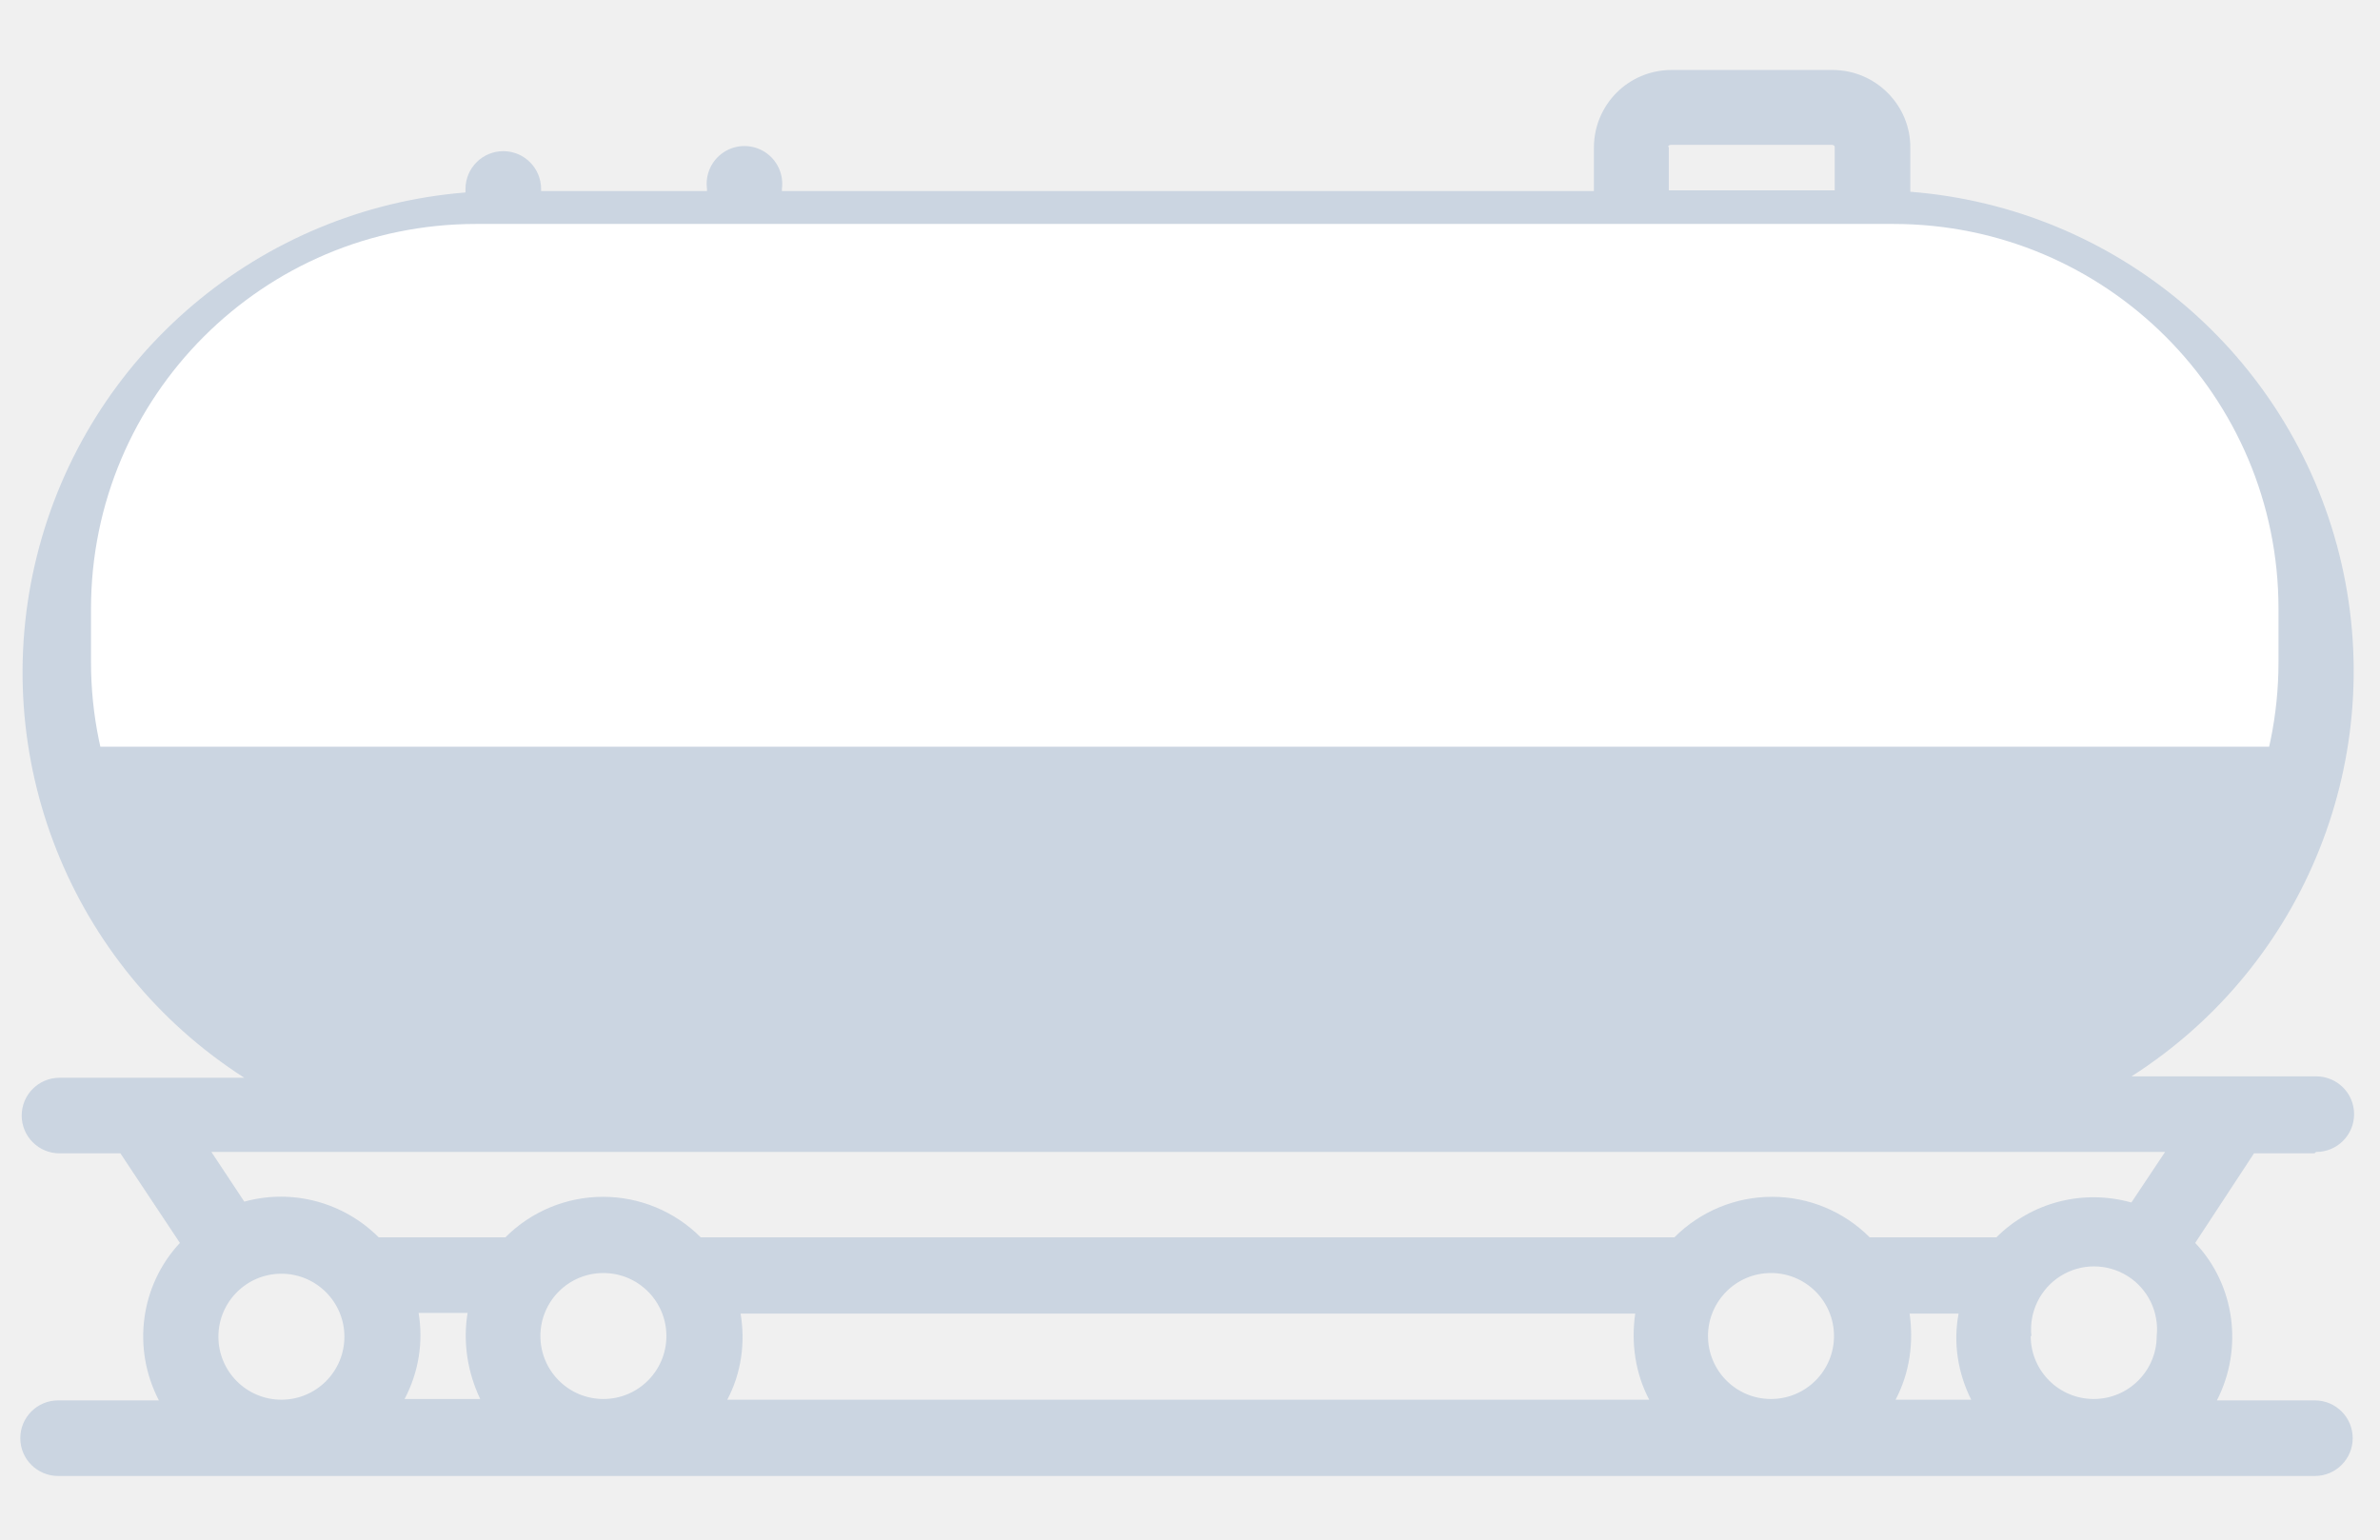
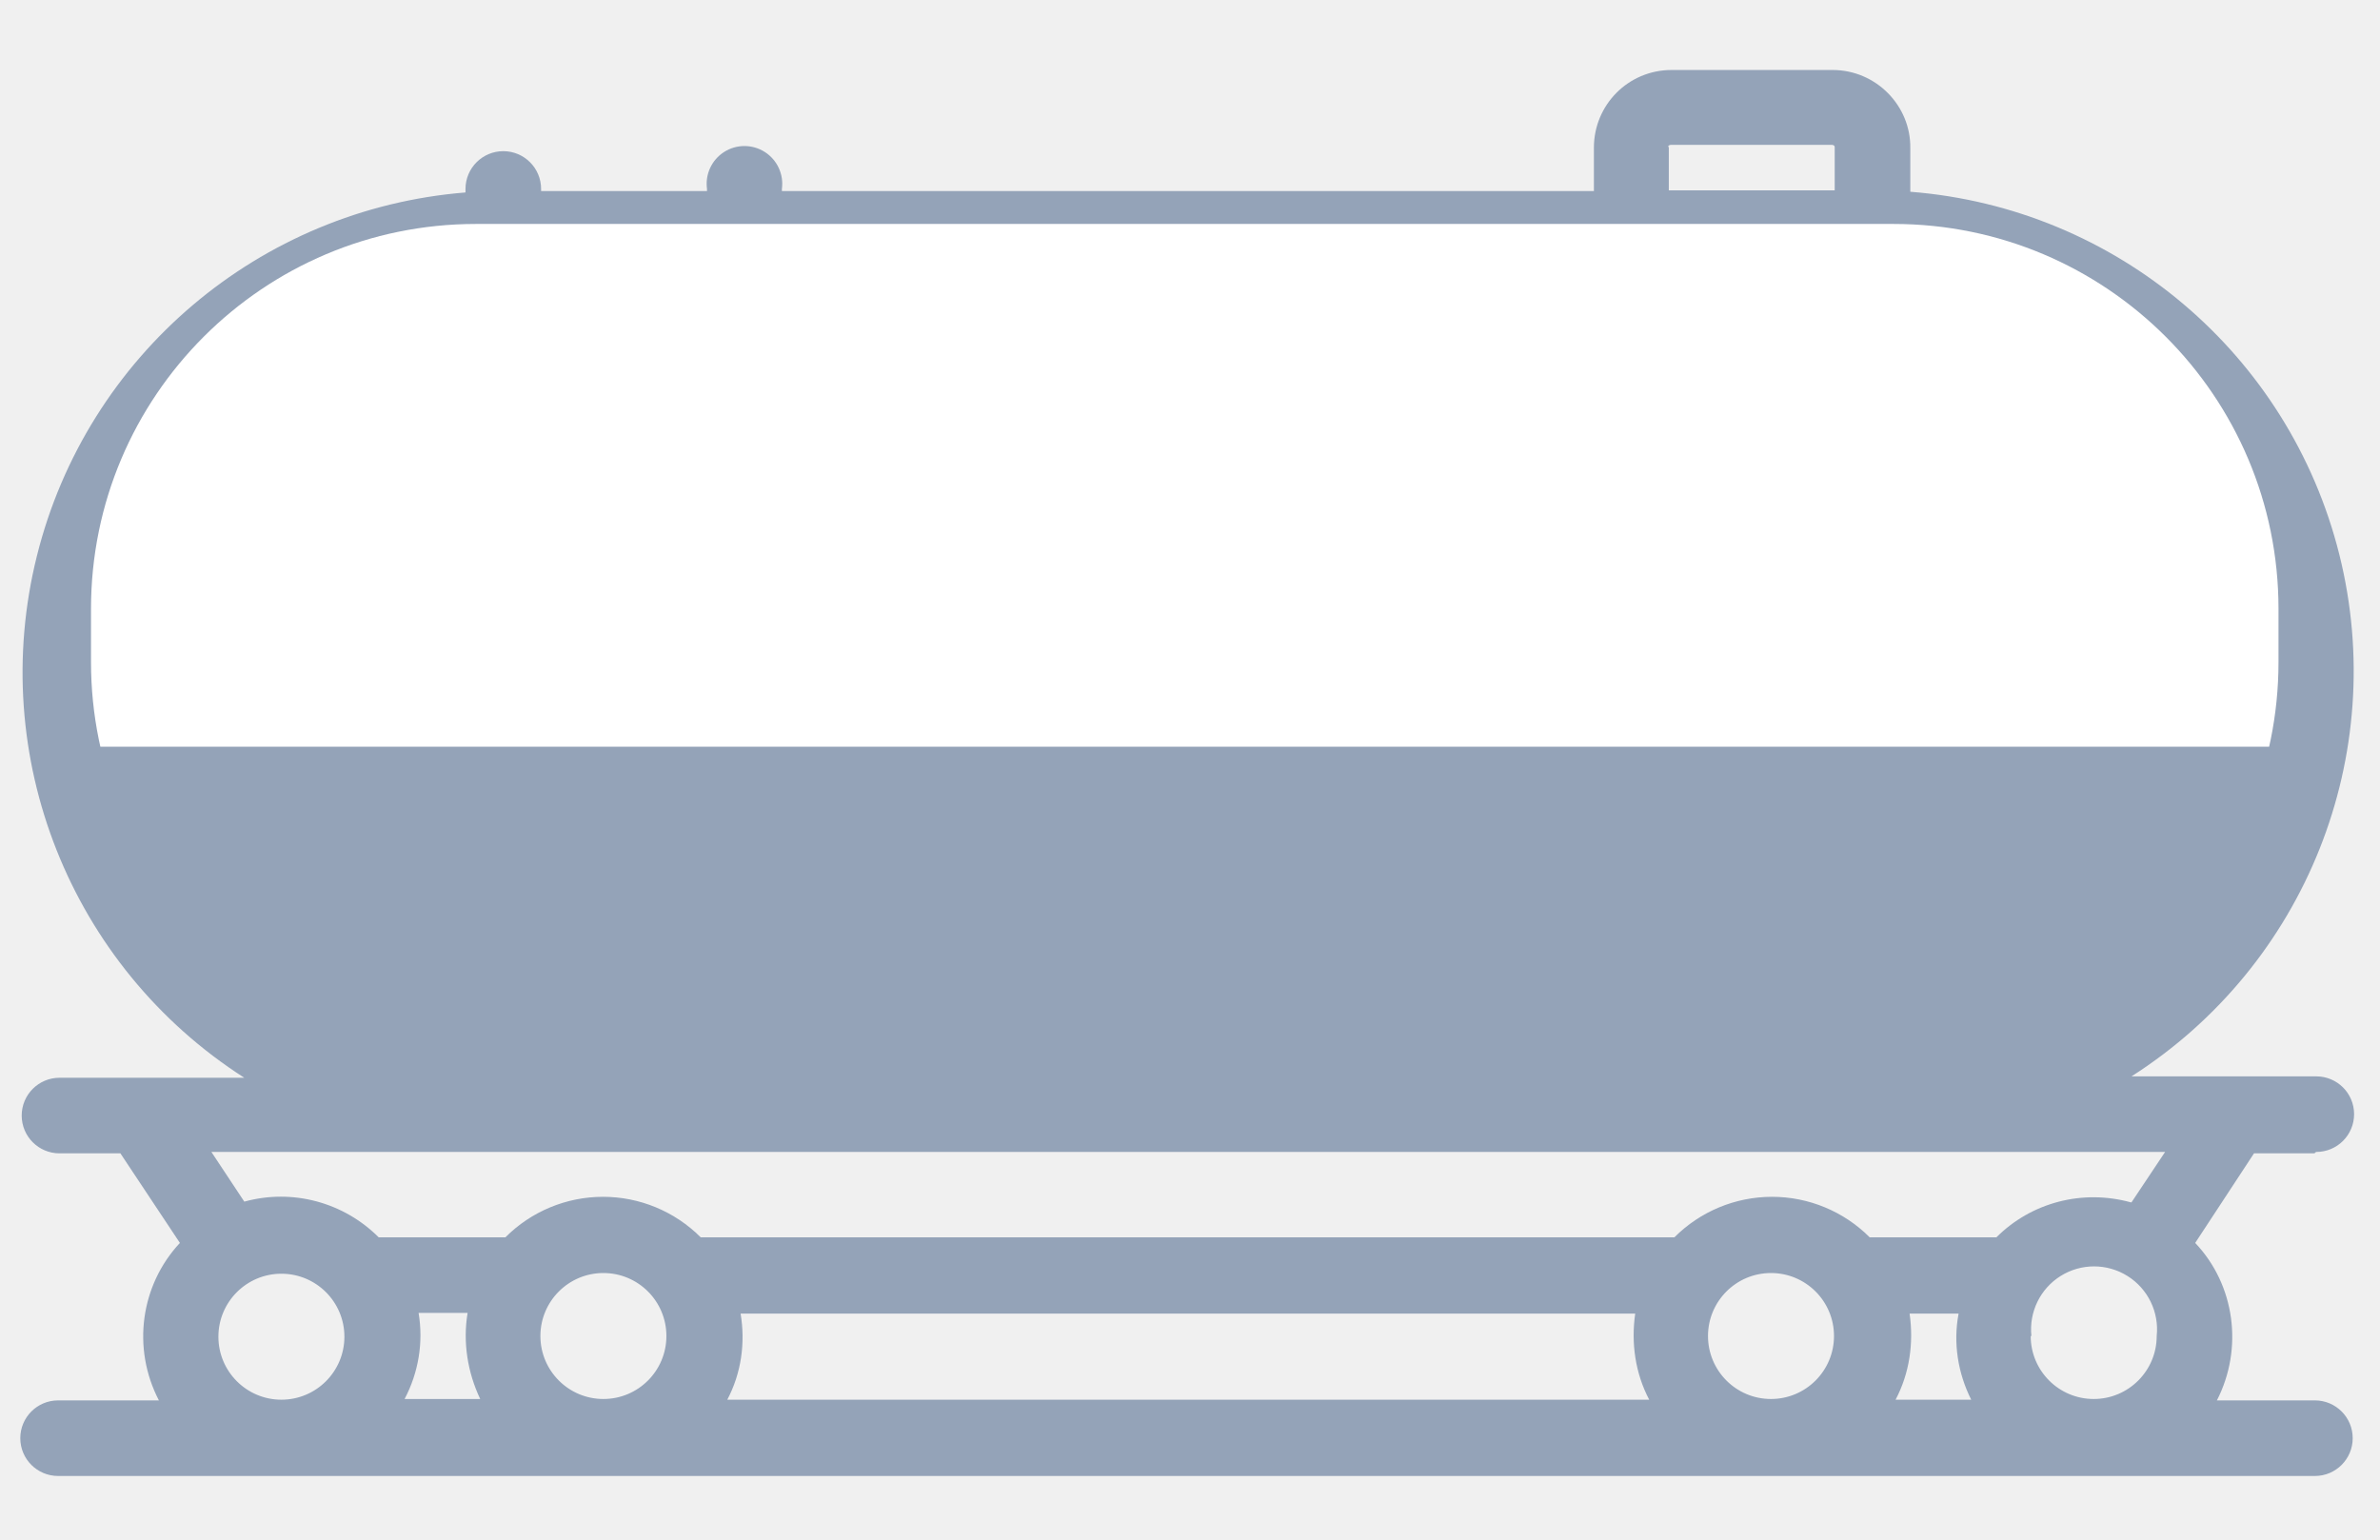
<svg xmlns="http://www.w3.org/2000/svg" width="34" height="22" viewBox="1.2 -1 31 22" class="h-full w-full">
  <defs>
    <clipPath id="tank_clip_wave_high">
      <path d="M0 2.9C5.63 2.9 10.88 0 16.5 0 22.13 0 27.38 2.9 33 2.9 38.63 2.9 43.88 0 49.5 0 55.13 0 60.38 2.9 66 2.9V10H0V2.9Z">
        <animateTransform attributeName="transform" attributeType="XML" dur="2" from="-32 5" repeatCount="indefinite" to="0.2 5" type="translate" />
      </path>
    </clipPath>
    <clipPath id="tank_clip_wave_low">
      <path d="M0 1.88C6.17 1.88 12.07 0 18.23 0c6.18 0 11.8 1.88 17.96 1.88C42.37 1.88 48.13 0 54.3 0c6.18 0 11.93 1.88 18.1 1.88v7.79H0V1.88Z">
        <animateTransform attributeName="transform" attributeType="XML" dur="7" from="-32 5" repeatCount="indefinite" to="0.2 5" type="translate" />
      </path>
    </clipPath>
  </defs>
  <g>
-     <path fill="#cbd5e1" stroke-width=".1" d="M32.79 15.46a.54.54 0 1 0 0-1.08H30.15a6.87 6.87 0 0 0-3.16-12.64v-.62C27 .51 26.5 0 25.88 0h-2.3c-.62 0-1.11.5-1.11 1.11v.62h-11.6V1.7a.54.54 0 1 0-1.07 0v.03H7.43V1.7a.54.54 0 1 0-1.08 0v.05A6.88 6.88 0 0 0 3.19 14.4H.55a.54.54 0 1 0 0 1.08h.87l.85 1.28c-.56.6-.69 1.5-.3 2.25H.53a.54.54 0 1 0 0 1.08h32.24a.54.54 0 1 0 0-1.08h-1.4c.38-.74.26-1.65-.31-2.25l.84-1.28h.87v-.01ZM23.53 1.1c0-.02.02-.03.04-.03h2.3c.02 0 .04.01.04.03v.62h-2.37V1.1h-.01ZM2.82 18.1a.9.9 0 1 1 1.8 0 .9.9 0 0 1-1.8 0Zm7.46-.33h12.78c-.06.42 0 .85.2 1.23H10.09c.2-.38.26-.81.19-1.23Zm16.7 0h.7c-.08.42-.01.85.18 1.23h-1.08c.2-.38.26-.81.2-1.23ZM25 18.99a.9.9 0 1 1 0-1.8.9.9 0 0 1 0 1.8Zm-16.68 0a.9.9 0 1 1 0-1.8.9.9 0 0 1 0 1.8Zm-1.77 0H5.48c.2-.38.27-.81.2-1.23h.7c-.07.42 0 .85.18 1.23Zm22.17-.9a.9.9 0 1 1 1.79 0 .9.9 0 0 1-1.8 0Zm1.42-1.91c-.69-.19-1.42 0-1.92.5h-1.81a1.97 1.97 0 0 0-2.79 0H9.71a1.97 1.97 0 0 0-2.79 0H5.11c-.5-.5-1.23-.7-1.92-.51l-.47-.71h27.91l-.48.72Z" />
+     <path fill="#94a3b8" stroke-width=".1" d="M32.79 15.46a.54.54 0 1 0 0-1.08H30.15a6.87 6.87 0 0 0-3.16-12.64v-.62C27 .51 26.5 0 25.88 0h-2.3c-.62 0-1.11.5-1.11 1.11v.62h-11.6V1.7a.54.54 0 1 0-1.07 0v.03H7.43V1.7a.54.54 0 1 0-1.08 0v.05A6.88 6.88 0 0 0 3.19 14.4H.55a.54.54 0 1 0 0 1.08h.87l.85 1.28c-.56.6-.69 1.5-.3 2.25H.53a.54.54 0 1 0 0 1.08h32.24a.54.54 0 1 0 0-1.08h-1.4c.38-.74.26-1.65-.31-2.25l.84-1.28h.87v-.01ZM23.53 1.1c0-.02.02-.03.04-.03h2.3c.02 0 .04.01.04.03v.62h-2.37V1.1h-.01ZM2.82 18.1a.9.9 0 1 1 1.8 0 .9.9 0 0 1-1.8 0Zm7.46-.33h12.78c-.06.42 0 .85.2 1.23H10.09c.2-.38.26-.81.19-1.23Zm16.7 0h.7c-.08.42-.01.85.18 1.23h-1.08c.2-.38.26-.81.2-1.23ZM25 18.99a.9.9 0 1 1 0-1.8.9.9 0 0 1 0 1.8Zm-16.68 0a.9.9 0 1 1 0-1.8.9.9 0 0 1 0 1.8Zm-1.77 0H5.48c.2-.38.27-.81.2-1.23h.7c-.07.42 0 .85.18 1.23Zm22.17-.9a.9.9 0 1 1 1.79 0 .9.9 0 0 1-1.8 0Zm1.42-1.91c-.69-.19-1.42 0-1.92.5h-1.81a1.97 1.97 0 0 0-2.79 0H9.71a1.97 1.97 0 0 0-2.79 0H5.11c-.5-.5-1.23-.7-1.92-.51l-.47-.71h27.91l-.48.72Z" />
    <rect width="31.25" height="11.76" x="1" y="2.2" class="fill-muted" fill="#fff" clip-path="url(#tank_clip_wave_low)" rx="5.5">
      <animate attributeName="fill" attributeType="CSS" dur="9999" repeatCount="0" />
    </rect>
  </g>
</svg>
